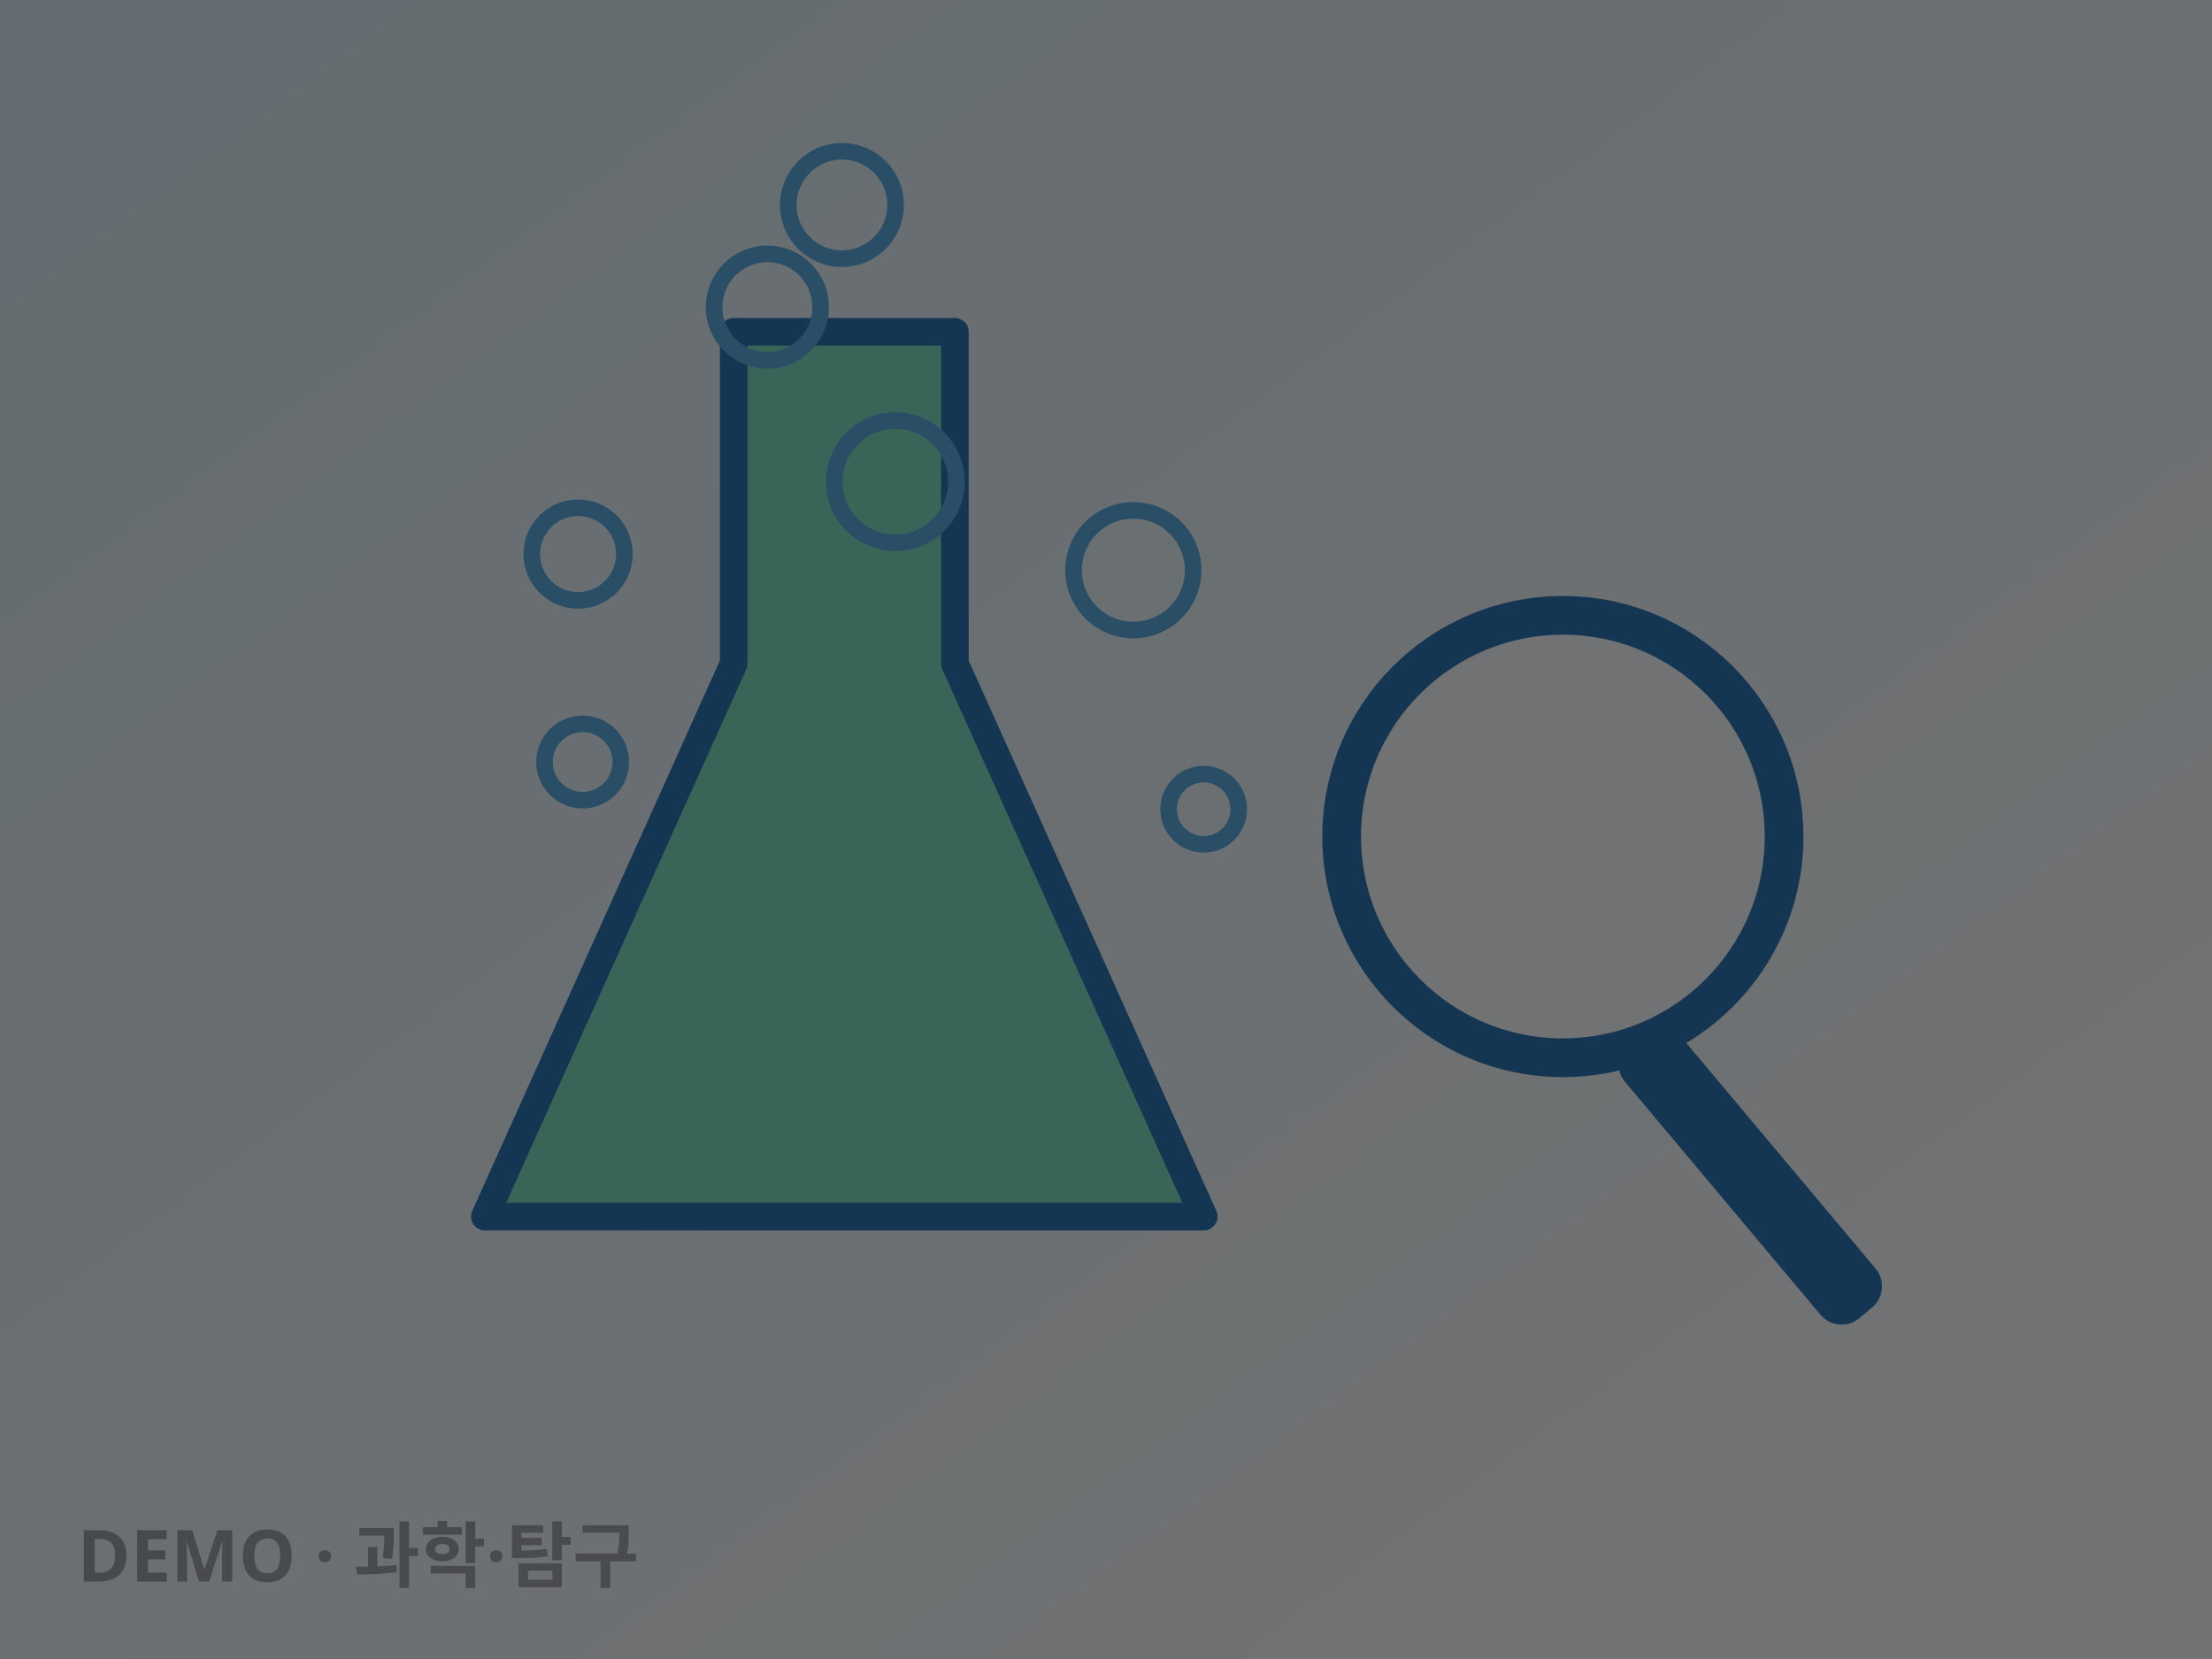
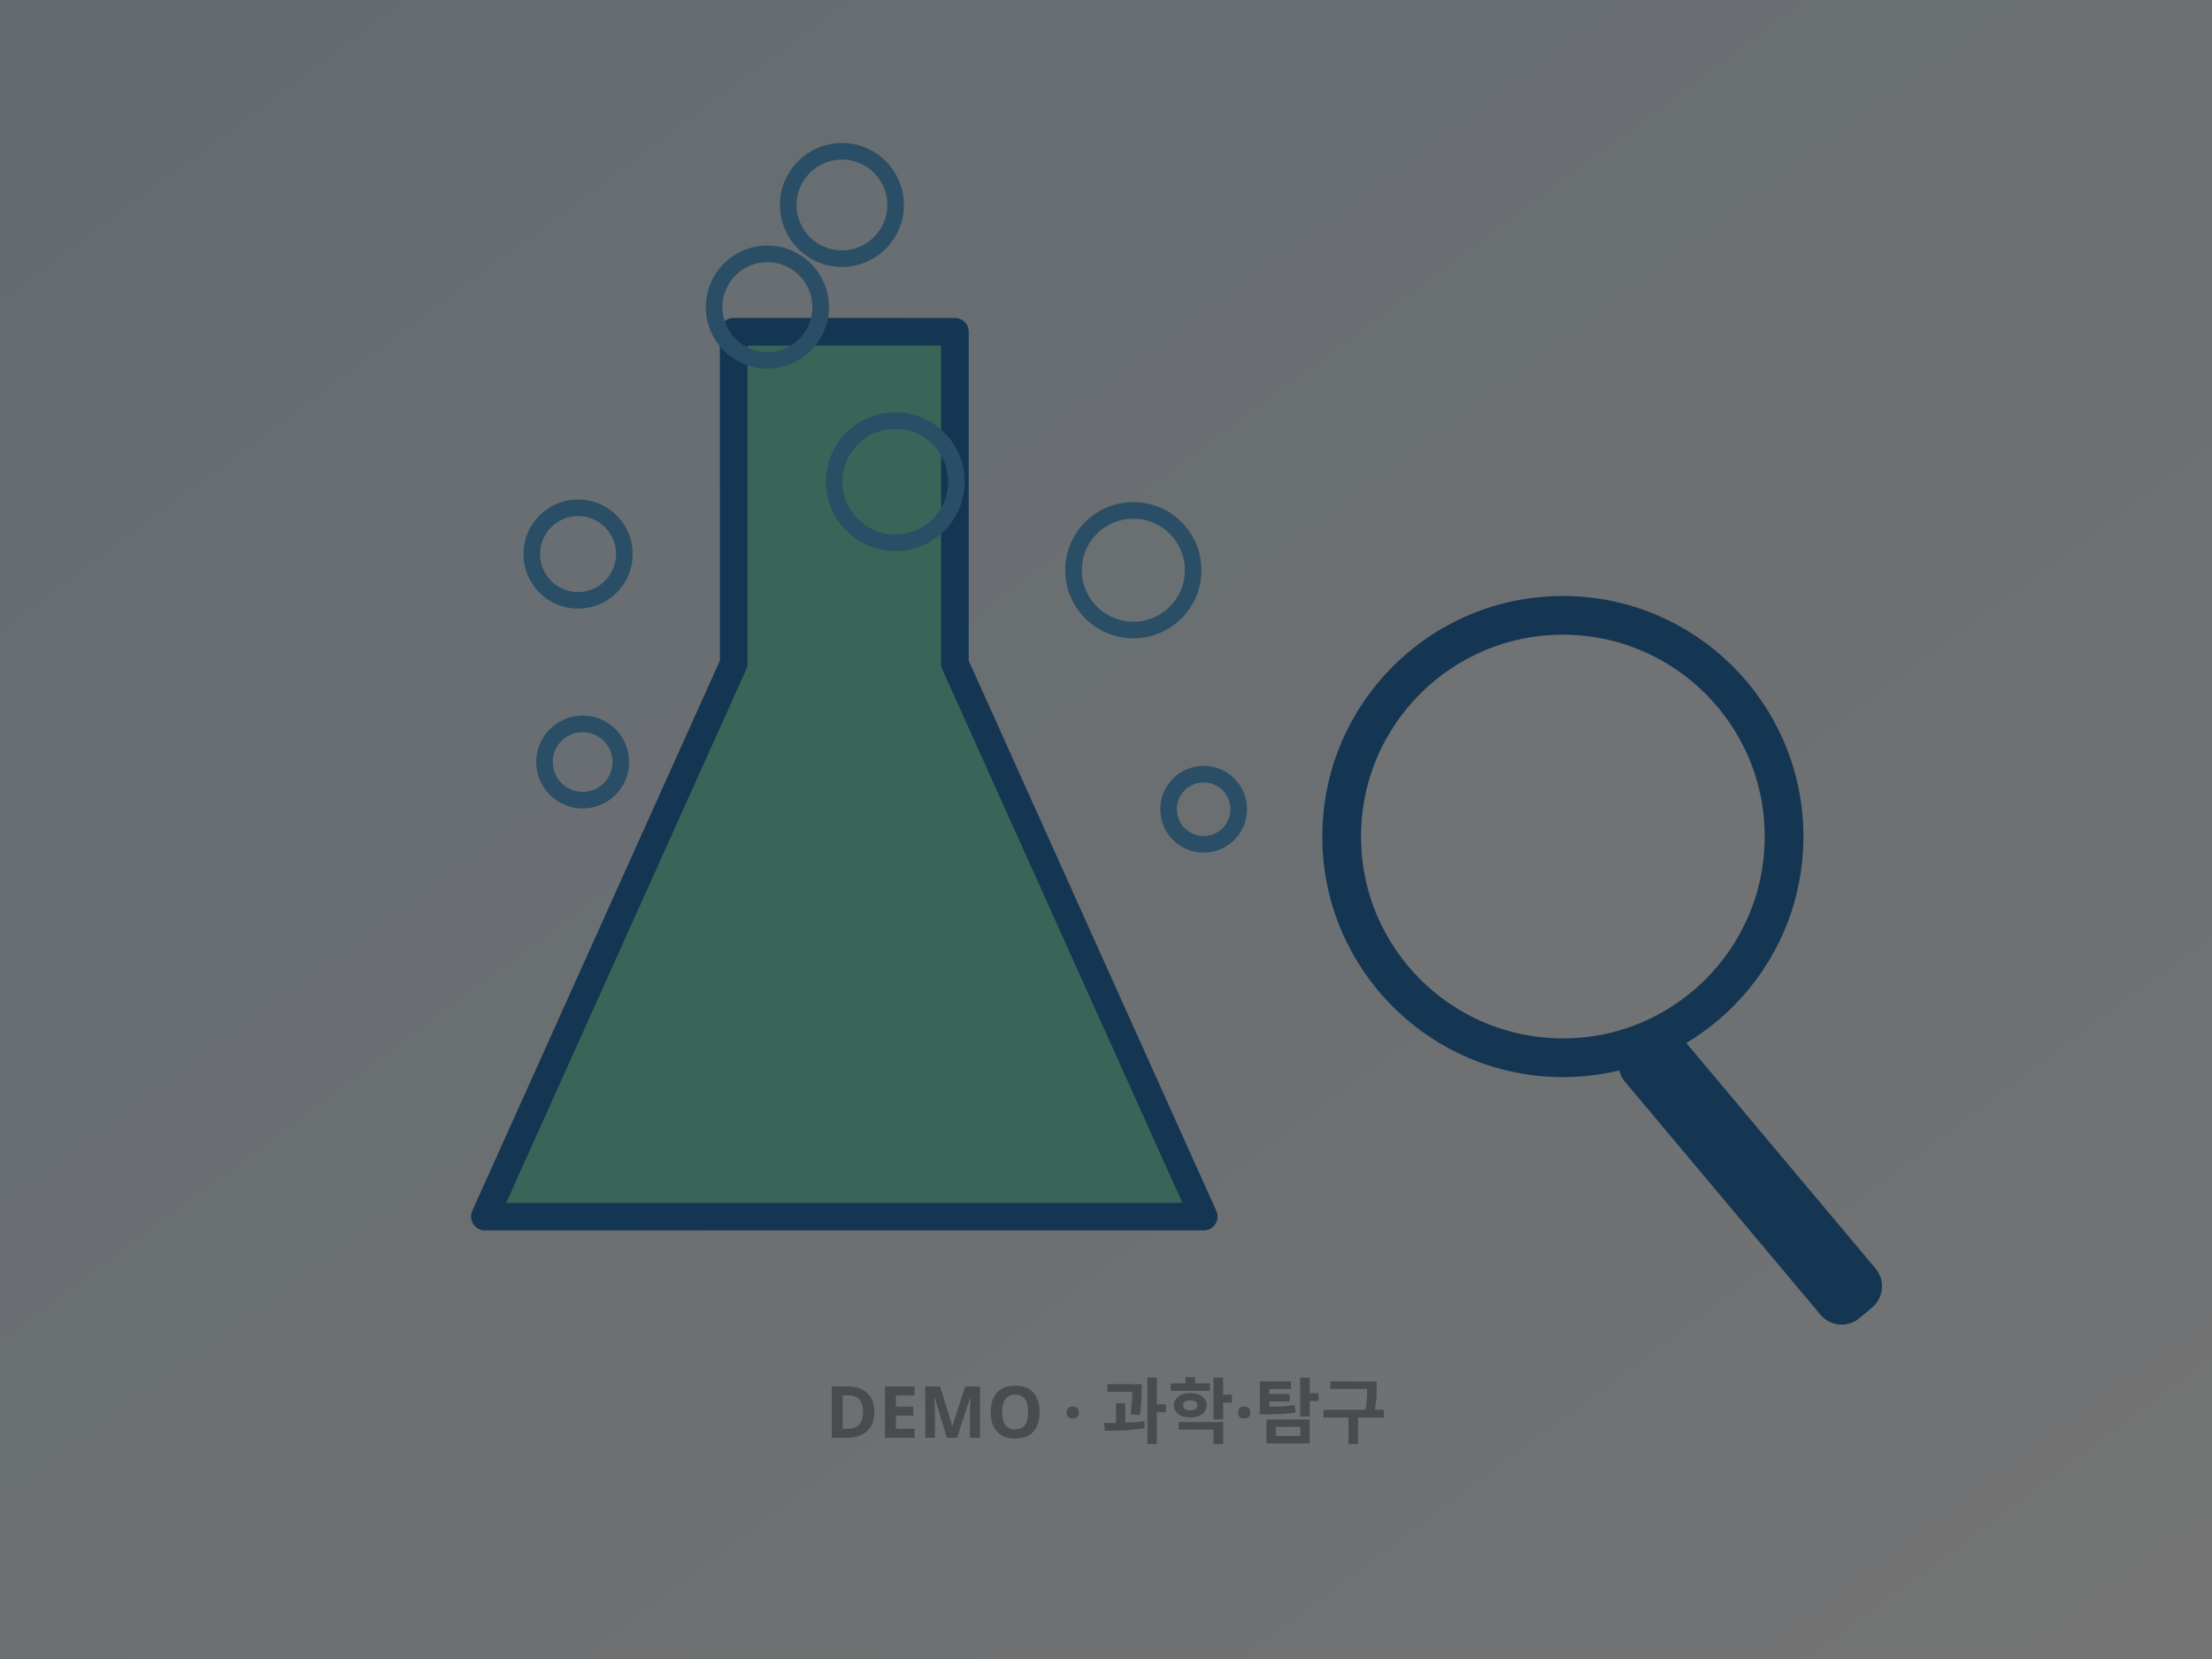
<svg xmlns="http://www.w3.org/2000/svg" width="800" height="600" viewBox="0 0 800 600">
  <defs>
    <linearGradient id="bg" x1="0" y1="0" x2="1" y2="1">
      <stop offset="0" stop-color="#DDEFFA" />
      <stop offset="1" stop-color="#ffffff" />
    </linearGradient>
  </defs>
  <rect width="800" height="600" fill="url(#bg)" />
  <g>
    <path d="M265.348 120 h80 v120 l90 200 h-260 l90 -200z" fill="#7EE0C3" stroke="#2E77B8" stroke-width="10" stroke-linejoin="round" />
    <circle cx="409.888" cy="206.22" r="21.631" fill="none" stroke="#5DADE2" stroke-width="6" />
    <circle cx="210.725" cy="275.594" r="13.799" fill="none" stroke="#5DADE2" stroke-width="6" />
    <circle cx="277.535" cy="111.078" r="19.264" fill="none" stroke="#5DADE2" stroke-width="6" />
    <circle cx="435.316" cy="292.674" r="12.691" fill="none" stroke="#5DADE2" stroke-width="6" />
    <circle cx="209.07" cy="200.381" r="16.748" fill="none" stroke="#5DADE2" stroke-width="6" />
    <circle cx="323.796" cy="174.199" r="22.101" fill="none" stroke="#5DADE2" stroke-width="6" />
    <circle cx="304.495" cy="74.128" r="19.418" fill="none" stroke="#5DADE2" stroke-width="6" />
    <circle cx="565.233" cy="302.549" r="80" fill="#ffffff88" stroke="#2E77B8" stroke-width="14" />
    <rect x="620" y="360" width="26" height="130" rx="10" fill="#2E77B8" transform="rotate(-40 633 425)" />
  </g>
  <rect width="800" height="600" fill="#000" opacity="0.55" />
-   <text x="28" y="572" font-family="sans-serif" font-size="26" font-weight="700" fill="#00000055">DEMO · 과학·탐구</text>
+   <text x="400" y="520" text-anchor="middle" font-family="sans-serif" font-size="26" font-weight="700" fill="#00000055">DEMO · 과학·탐구</text>
</svg>
